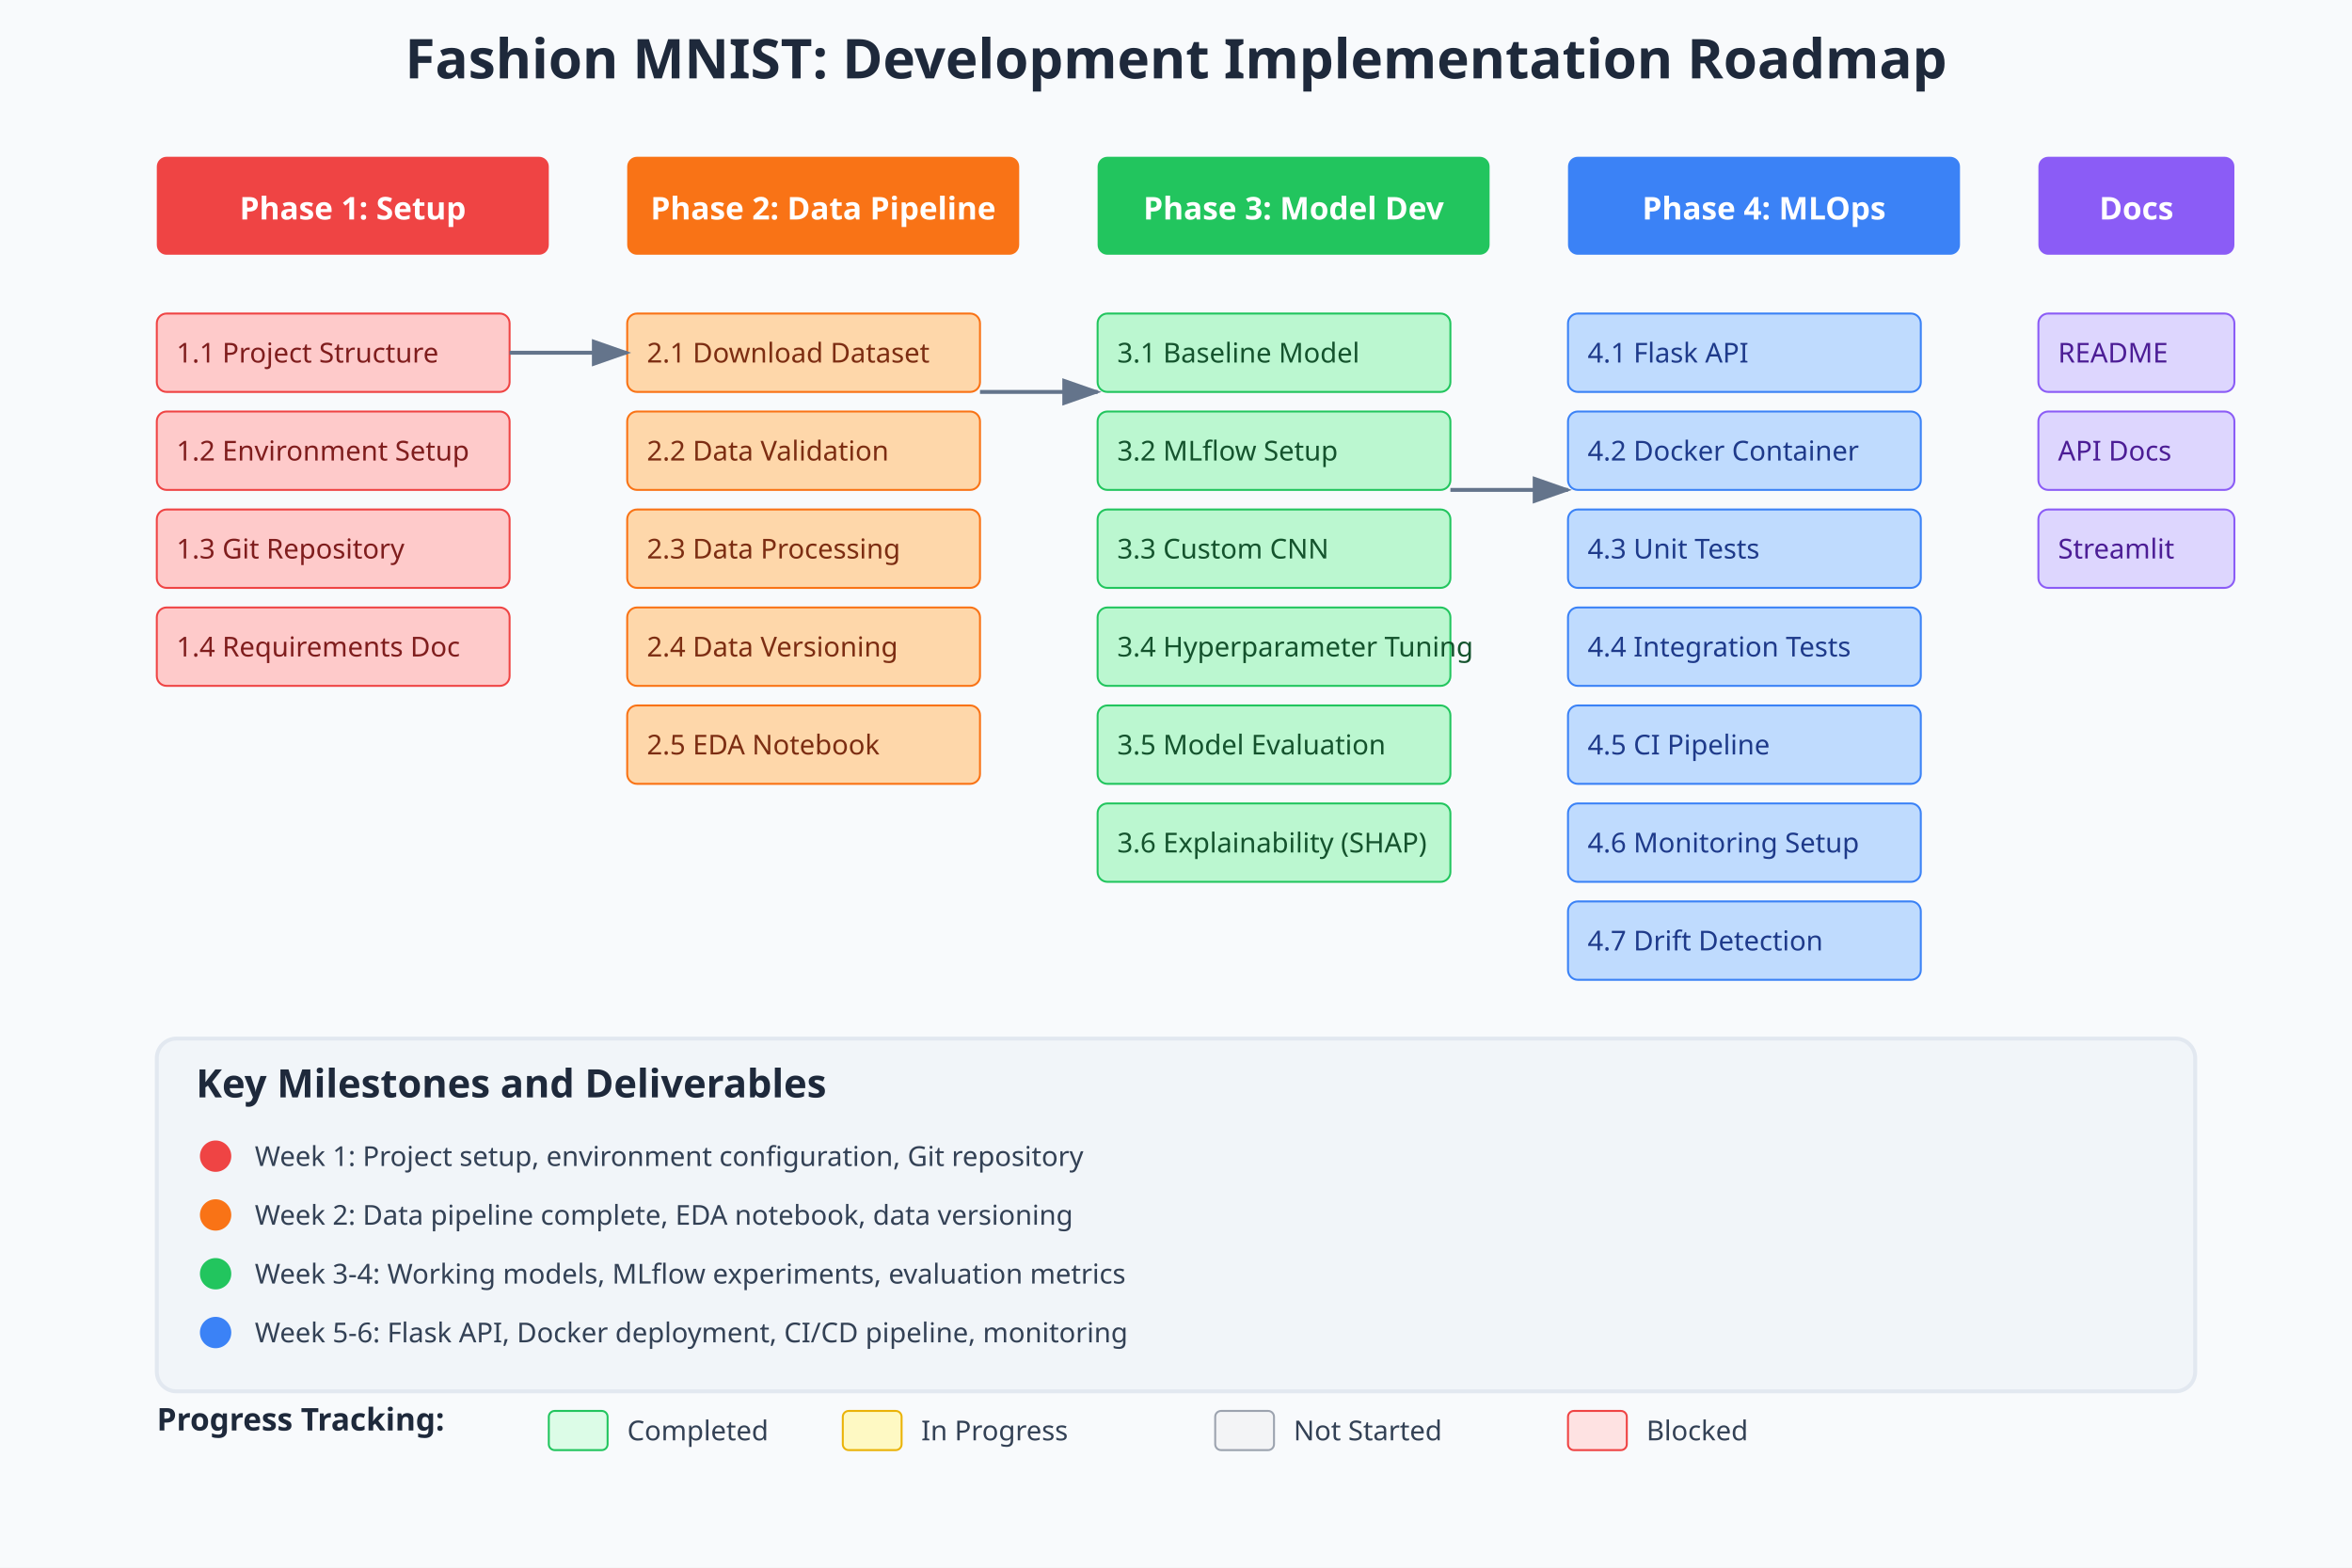
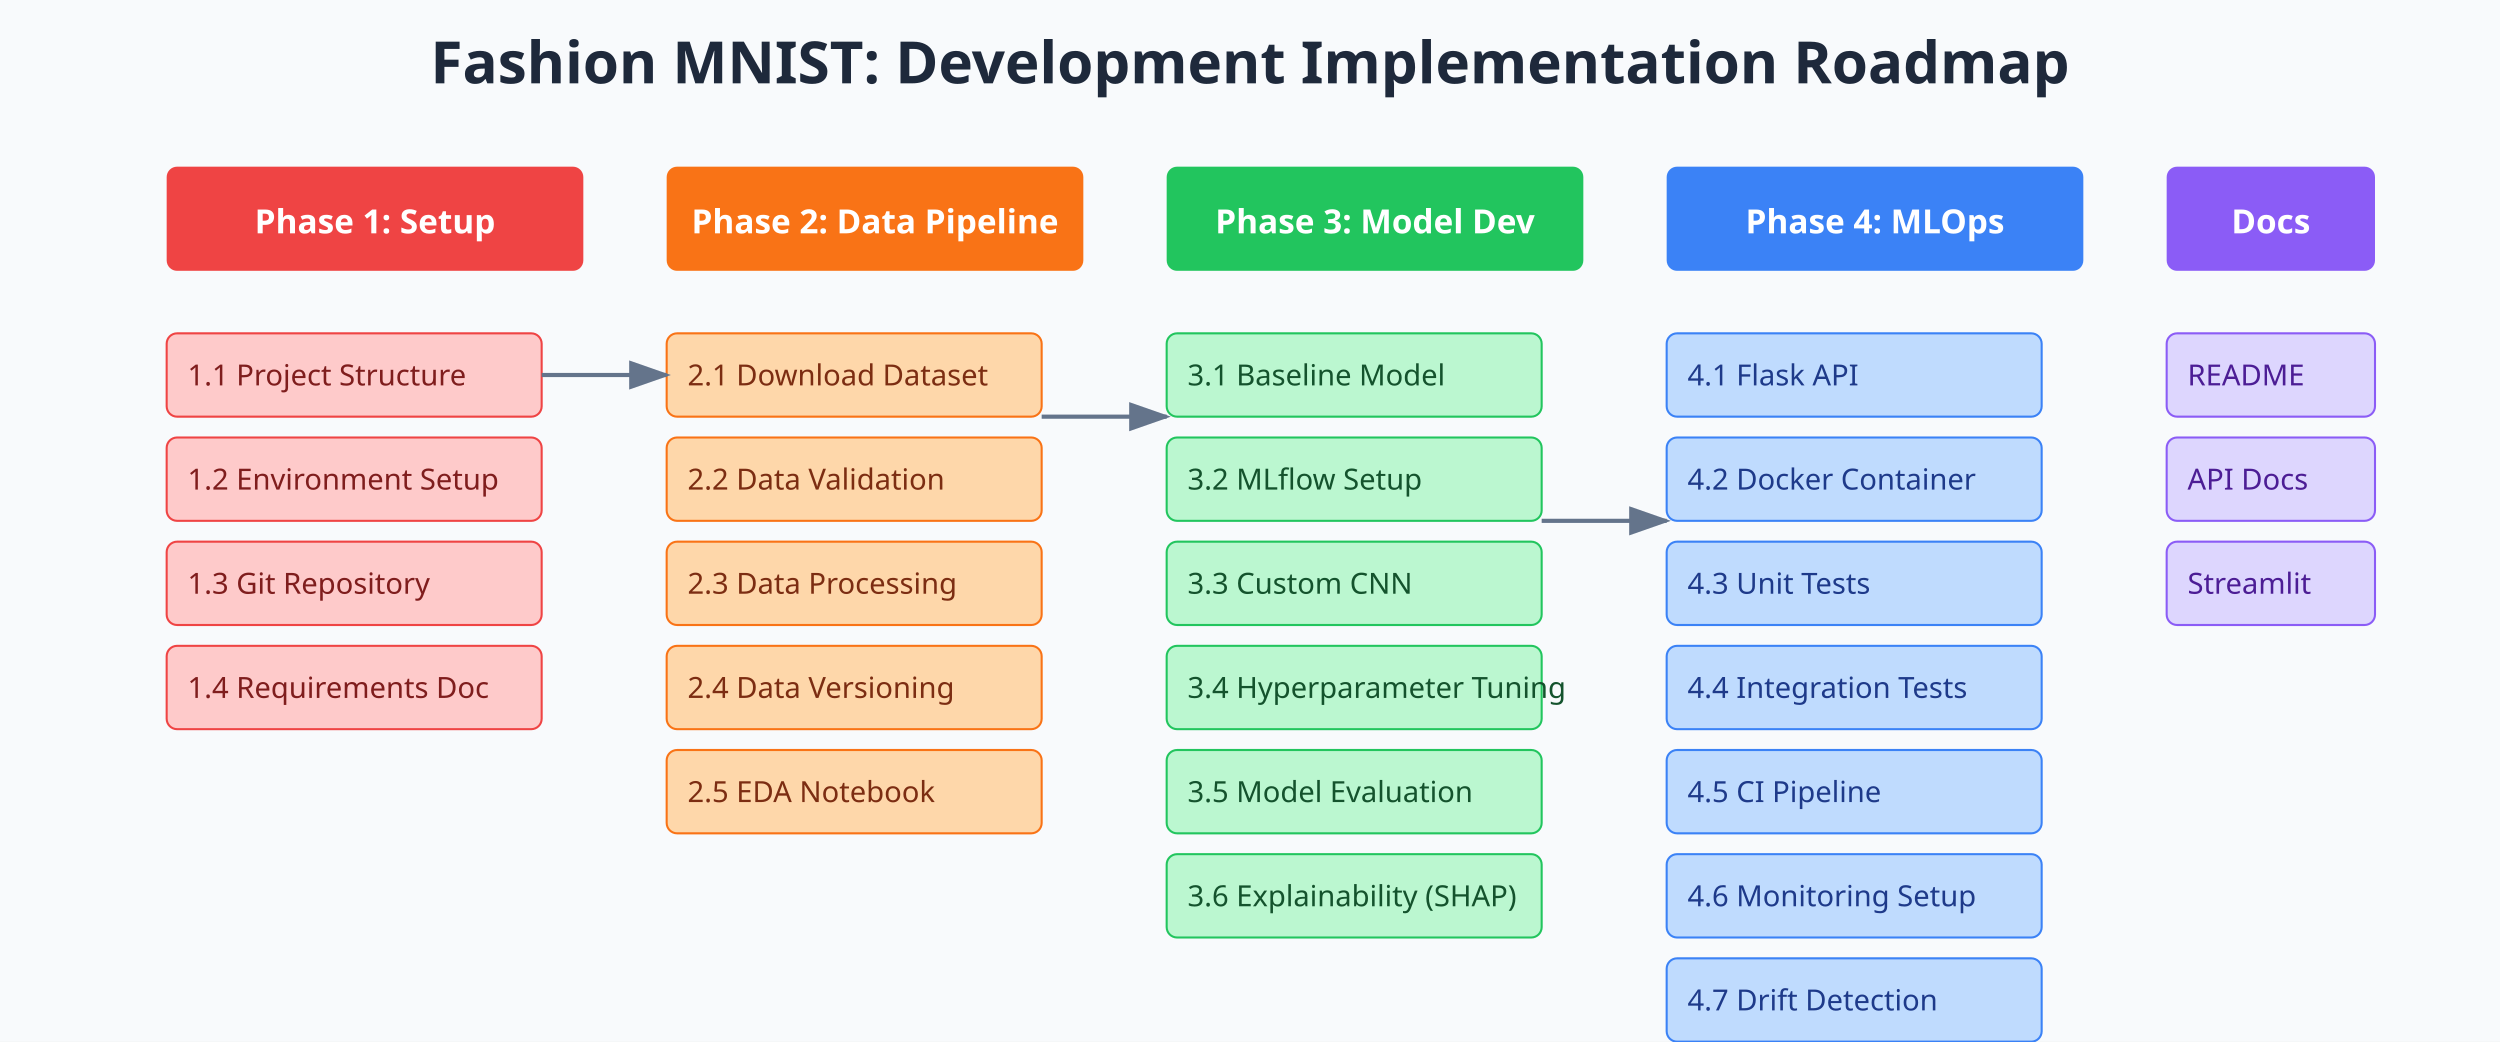
- <svg xmlns="http://www.w3.org/2000/svg" viewBox="0 0 1200 800">
-   <rect width="1200" height="800" fill="#f8fafc" />
+ <svg xmlns="http://www.w3.org/2000/svg" viewBox="0 0 1200 500">
+   <rect width="1200" height="500" fill="#f8fafc" />
  <text x="600" y="40" font-family="sans-serif" font-size="28" font-weight="bold" text-anchor="middle" fill="#1e293b">Fashion MNIST: Development Implementation Roadmap</text>
  <g transform="translate(80, 80)">
    <rect x="0" y="0" width="200" height="50" rx="5" fill="#ef4444" />
    <text x="100" y="32" font-family="sans-serif" font-size="16" font-weight="bold" text-anchor="middle" fill="#ffffff">Phase 1: Setup</text>
  </g>
  <g transform="translate(320, 80)">
    <rect x="0" y="0" width="200" height="50" rx="5" fill="#f97316" />
    <text x="100" y="32" font-family="sans-serif" font-size="16" font-weight="bold" text-anchor="middle" fill="#ffffff">Phase 2: Data Pipeline</text>
  </g>
  <g transform="translate(560, 80)">
    <rect x="0" y="0" width="200" height="50" rx="5" fill="#22c55e" />
    <text x="100" y="32" font-family="sans-serif" font-size="16" font-weight="bold" text-anchor="middle" fill="#ffffff">Phase 3: Model Dev</text>
  </g>
  <g transform="translate(800, 80)">
    <rect x="0" y="0" width="200" height="50" rx="5" fill="#3b82f6" />
    <text x="100" y="32" font-family="sans-serif" font-size="16" font-weight="bold" text-anchor="middle" fill="#ffffff">Phase 4: MLOps</text>
  </g>
  <g transform="translate(1040, 80)">
    <rect x="0" y="0" width="100" height="50" rx="5" fill="#8b5cf6" />
    <text x="50" y="32" font-family="sans-serif" font-size="16" font-weight="bold" text-anchor="middle" fill="#ffffff">Docs</text>
  </g>
  <g transform="translate(80, 160)">
    <rect x="0" y="0" width="180" height="40" rx="5" fill="#fecaca" stroke="#ef4444" />
    <text x="10" y="25" font-family="sans-serif" font-size="14" fill="#7f1d1d">1.1 Project Structure</text>
    <rect x="0" y="50" width="180" height="40" rx="5" fill="#fecaca" stroke="#ef4444" />
    <text x="10" y="75" font-family="sans-serif" font-size="14" fill="#7f1d1d">1.2 Environment Setup</text>
    <rect x="0" y="100" width="180" height="40" rx="5" fill="#fecaca" stroke="#ef4444" />
    <text x="10" y="125" font-family="sans-serif" font-size="14" fill="#7f1d1d">1.3 Git Repository</text>
    <rect x="0" y="150" width="180" height="40" rx="5" fill="#fecaca" stroke="#ef4444" />
    <text x="10" y="175" font-family="sans-serif" font-size="14" fill="#7f1d1d">1.4 Requirements Doc</text>
  </g>
  <g transform="translate(320, 160)">
    <rect x="0" y="0" width="180" height="40" rx="5" fill="#fed7aa" stroke="#f97316" />
    <text x="10" y="25" font-family="sans-serif" font-size="14" fill="#7c2d12">2.1 Download Dataset</text>
    <rect x="0" y="50" width="180" height="40" rx="5" fill="#fed7aa" stroke="#f97316" />
    <text x="10" y="75" font-family="sans-serif" font-size="14" fill="#7c2d12">2.2 Data Validation</text>
    <rect x="0" y="100" width="180" height="40" rx="5" fill="#fed7aa" stroke="#f97316" />
    <text x="10" y="125" font-family="sans-serif" font-size="14" fill="#7c2d12">2.3 Data Processing</text>
    <rect x="0" y="150" width="180" height="40" rx="5" fill="#fed7aa" stroke="#f97316" />
    <text x="10" y="175" font-family="sans-serif" font-size="14" fill="#7c2d12">2.4 Data Versioning</text>
    <rect x="0" y="200" width="180" height="40" rx="5" fill="#fed7aa" stroke="#f97316" />
    <text x="10" y="225" font-family="sans-serif" font-size="14" fill="#7c2d12">2.5 EDA Notebook</text>
  </g>
  <g transform="translate(560, 160)">
    <rect x="0" y="0" width="180" height="40" rx="5" fill="#bbf7d0" stroke="#22c55e" />
    <text x="10" y="25" font-family="sans-serif" font-size="14" fill="#14532d">3.1 Baseline Model</text>
    <rect x="0" y="50" width="180" height="40" rx="5" fill="#bbf7d0" stroke="#22c55e" />
    <text x="10" y="75" font-family="sans-serif" font-size="14" fill="#14532d">3.2 MLflow Setup</text>
    <rect x="0" y="100" width="180" height="40" rx="5" fill="#bbf7d0" stroke="#22c55e" />
    <text x="10" y="125" font-family="sans-serif" font-size="14" fill="#14532d">3.3 Custom CNN</text>
    <rect x="0" y="150" width="180" height="40" rx="5" fill="#bbf7d0" stroke="#22c55e" />
    <text x="10" y="175" font-family="sans-serif" font-size="14" fill="#14532d">3.4 Hyperparameter Tuning</text>
    <rect x="0" y="200" width="180" height="40" rx="5" fill="#bbf7d0" stroke="#22c55e" />
    <text x="10" y="225" font-family="sans-serif" font-size="14" fill="#14532d">3.5 Model Evaluation</text>
    <rect x="0" y="250" width="180" height="40" rx="5" fill="#bbf7d0" stroke="#22c55e" />
    <text x="10" y="275" font-family="sans-serif" font-size="14" fill="#14532d">3.6 Explainability (SHAP)</text>
  </g>
  <g transform="translate(800, 160)">
    <rect x="0" y="0" width="180" height="40" rx="5" fill="#bfdbfe" stroke="#3b82f6" />
    <text x="10" y="25" font-family="sans-serif" font-size="14" fill="#1e3a8a">4.1 Flask API</text>
    <rect x="0" y="50" width="180" height="40" rx="5" fill="#bfdbfe" stroke="#3b82f6" />
    <text x="10" y="75" font-family="sans-serif" font-size="14" fill="#1e3a8a">4.2 Docker Container</text>
    <rect x="0" y="100" width="180" height="40" rx="5" fill="#bfdbfe" stroke="#3b82f6" />
    <text x="10" y="125" font-family="sans-serif" font-size="14" fill="#1e3a8a">4.3 Unit Tests</text>
    <rect x="0" y="150" width="180" height="40" rx="5" fill="#bfdbfe" stroke="#3b82f6" />
    <text x="10" y="175" font-family="sans-serif" font-size="14" fill="#1e3a8a">4.4 Integration Tests</text>
    <rect x="0" y="200" width="180" height="40" rx="5" fill="#bfdbfe" stroke="#3b82f6" />
    <text x="10" y="225" font-family="sans-serif" font-size="14" fill="#1e3a8a">4.5 CI Pipeline</text>
    <rect x="0" y="250" width="180" height="40" rx="5" fill="#bfdbfe" stroke="#3b82f6" />
    <text x="10" y="275" font-family="sans-serif" font-size="14" fill="#1e3a8a">4.6 Monitoring Setup</text>
    <rect x="0" y="300" width="180" height="40" rx="5" fill="#bfdbfe" stroke="#3b82f6" />
    <text x="10" y="325" font-family="sans-serif" font-size="14" fill="#1e3a8a">4.7 Drift Detection</text>
  </g>
  <g transform="translate(1040, 160)">
    <rect x="0" y="0" width="100" height="40" rx="5" fill="#ddd6fe" stroke="#8b5cf6" />
    <text x="10" y="25" font-family="sans-serif" font-size="14" fill="#4c1d95">README</text>
    <rect x="0" y="50" width="100" height="40" rx="5" fill="#ddd6fe" stroke="#8b5cf6" />
    <text x="10" y="75" font-family="sans-serif" font-size="14" fill="#4c1d95">API Docs</text>
    <rect x="0" y="100" width="100" height="40" rx="5" fill="#ddd6fe" stroke="#8b5cf6" />
    <text x="10" y="125" font-family="sans-serif" font-size="14" fill="#4c1d95">Streamlit</text>
  </g>
  <defs>
    <marker id="arrow2" markerWidth="10" markerHeight="7" refX="9" refY="3.5" orient="auto">
      <polygon points="0 0, 10 3.5, 0 7" fill="#64748b" />
    </marker>
  </defs>
  <line x1="260" y1="180" x2="320" y2="180" stroke="#64748b" stroke-width="2" marker-end="url(#arrow2)" />
  <line x1="500" y1="200" x2="560" y2="200" stroke="#64748b" stroke-width="2" marker-end="url(#arrow2)" />
  <line x1="740" y1="250" x2="800" y2="250" stroke="#64748b" stroke-width="2" marker-end="url(#arrow2)" />
-   <g transform="translate(80, 530)">
-     <rect x="0" y="0" width="1040" height="180" rx="10" fill="#f1f5f9" stroke="#e2e8f0" stroke-width="2" />
-     <text x="20" y="30" font-family="sans-serif" font-size="20" font-weight="bold" fill="#1e293b">Key Milestones and Deliverables</text>
-     <g transform="translate(20, 50)">
-       <circle cx="10" cy="10" r="8" fill="#ef4444" />
-       <text x="30" y="15" font-family="sans-serif" font-size="14" fill="#334155">Week 1: Project setup, environment configuration, Git repository</text>
-     </g>
-     <g transform="translate(20, 80)">
-       <circle cx="10" cy="10" r="8" fill="#f97316" />
-       <text x="30" y="15" font-family="sans-serif" font-size="14" fill="#334155">Week 2: Data pipeline complete, EDA notebook, data versioning</text>
-     </g>
-     <g transform="translate(20, 110)">
-       <circle cx="10" cy="10" r="8" fill="#22c55e" />
-       <text x="30" y="15" font-family="sans-serif" font-size="14" fill="#334155">Week 3-4: Working models, MLflow experiments, evaluation metrics</text>
-     </g>
-     <g transform="translate(20, 140)">
-       <circle cx="10" cy="10" r="8" fill="#3b82f6" />
-       <text x="30" y="15" font-family="sans-serif" font-size="14" fill="#334155">Week 5-6: Flask API, Docker deployment, CI/CD pipeline, monitoring</text>
-     </g>
-   </g>
-   <g transform="translate(80, 730)">
-     <text x="0" y="0" font-family="sans-serif" font-size="16" font-weight="bold" fill="#1e293b">Progress Tracking:</text>
-     <g transform="translate(200, -10)">
-       <rect x="0" y="0" width="30" height="20" rx="3" fill="#dcfce7" stroke="#22c55e" />
-       <text x="40" y="15" font-family="sans-serif" font-size="14" fill="#334155">Completed</text>
-       <rect x="150" y="0" width="30" height="20" rx="3" fill="#fef9c3" stroke="#eab308" />
-       <text x="190" y="15" font-family="sans-serif" font-size="14" fill="#334155">In Progress</text>
-       <rect x="340" y="0" width="30" height="20" rx="3" fill="#f3f4f6" stroke="#9ca3af" />
-       <text x="380" y="15" font-family="sans-serif" font-size="14" fill="#334155">Not Started</text>
-       <rect x="520" y="0" width="30" height="20" rx="3" fill="#fee2e2" stroke="#ef4444" />
-       <text x="560" y="15" font-family="sans-serif" font-size="14" fill="#334155">Blocked</text>
-     </g>
-   </g>
</svg>
